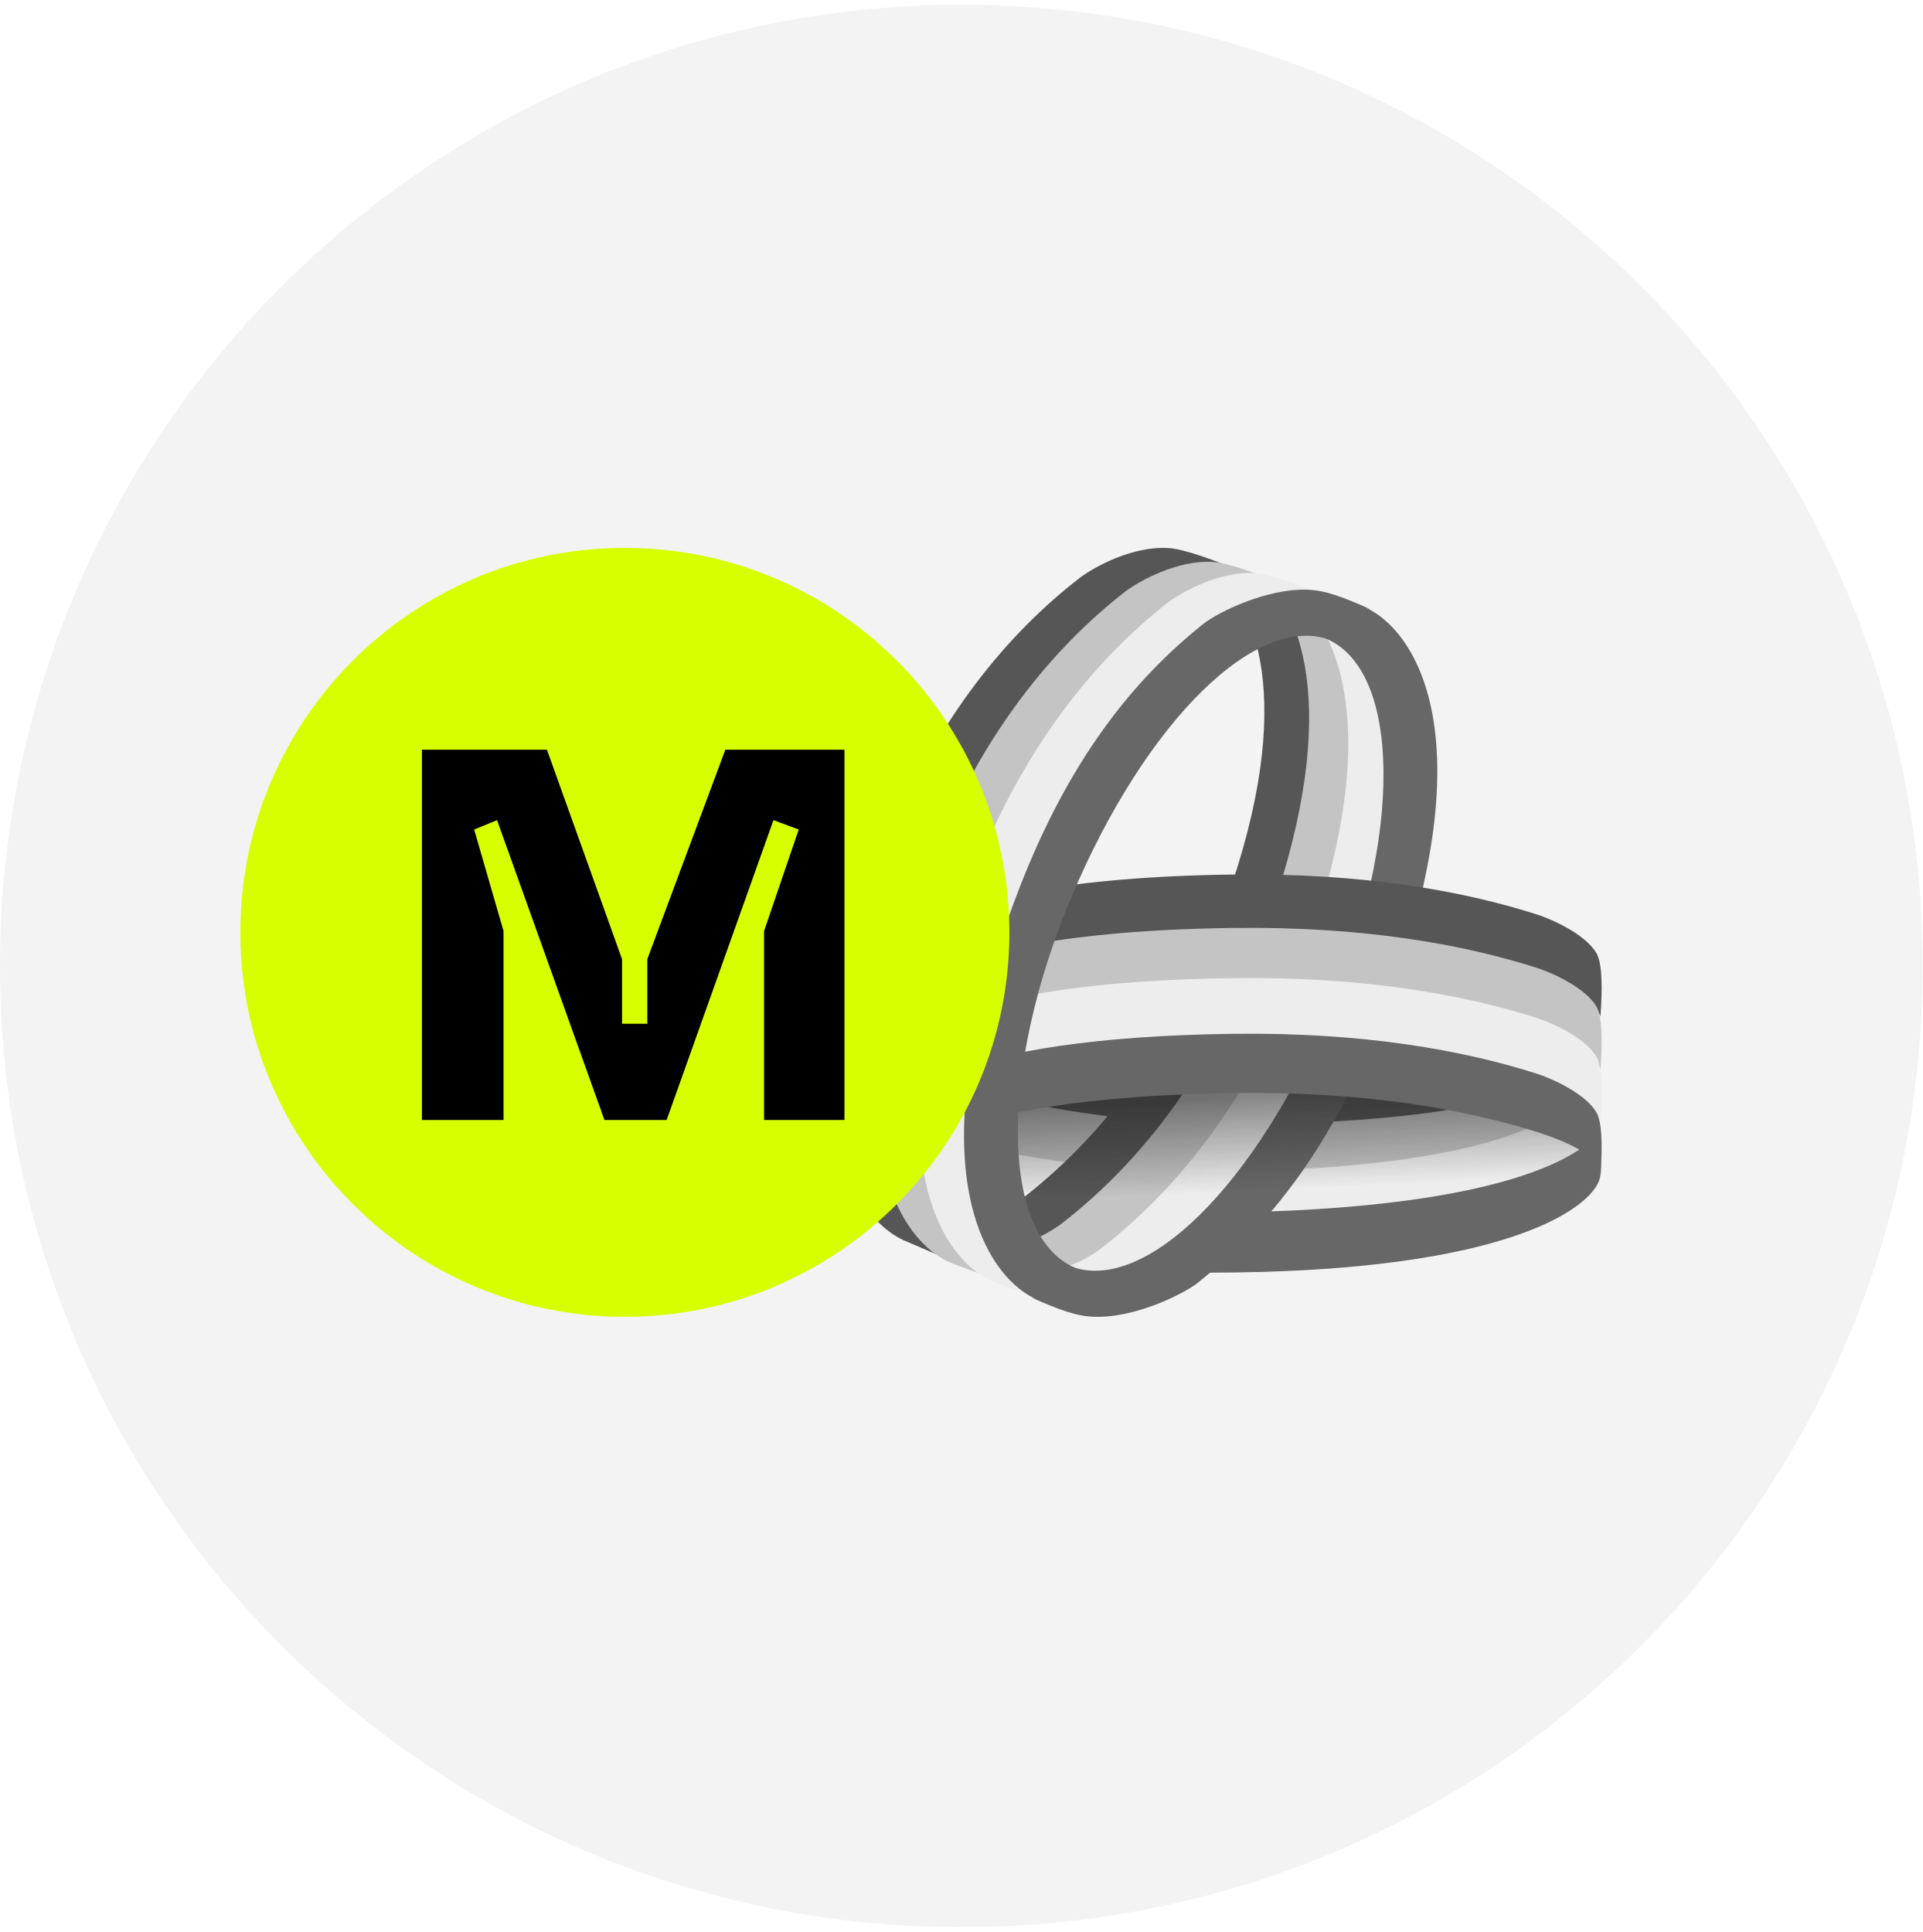
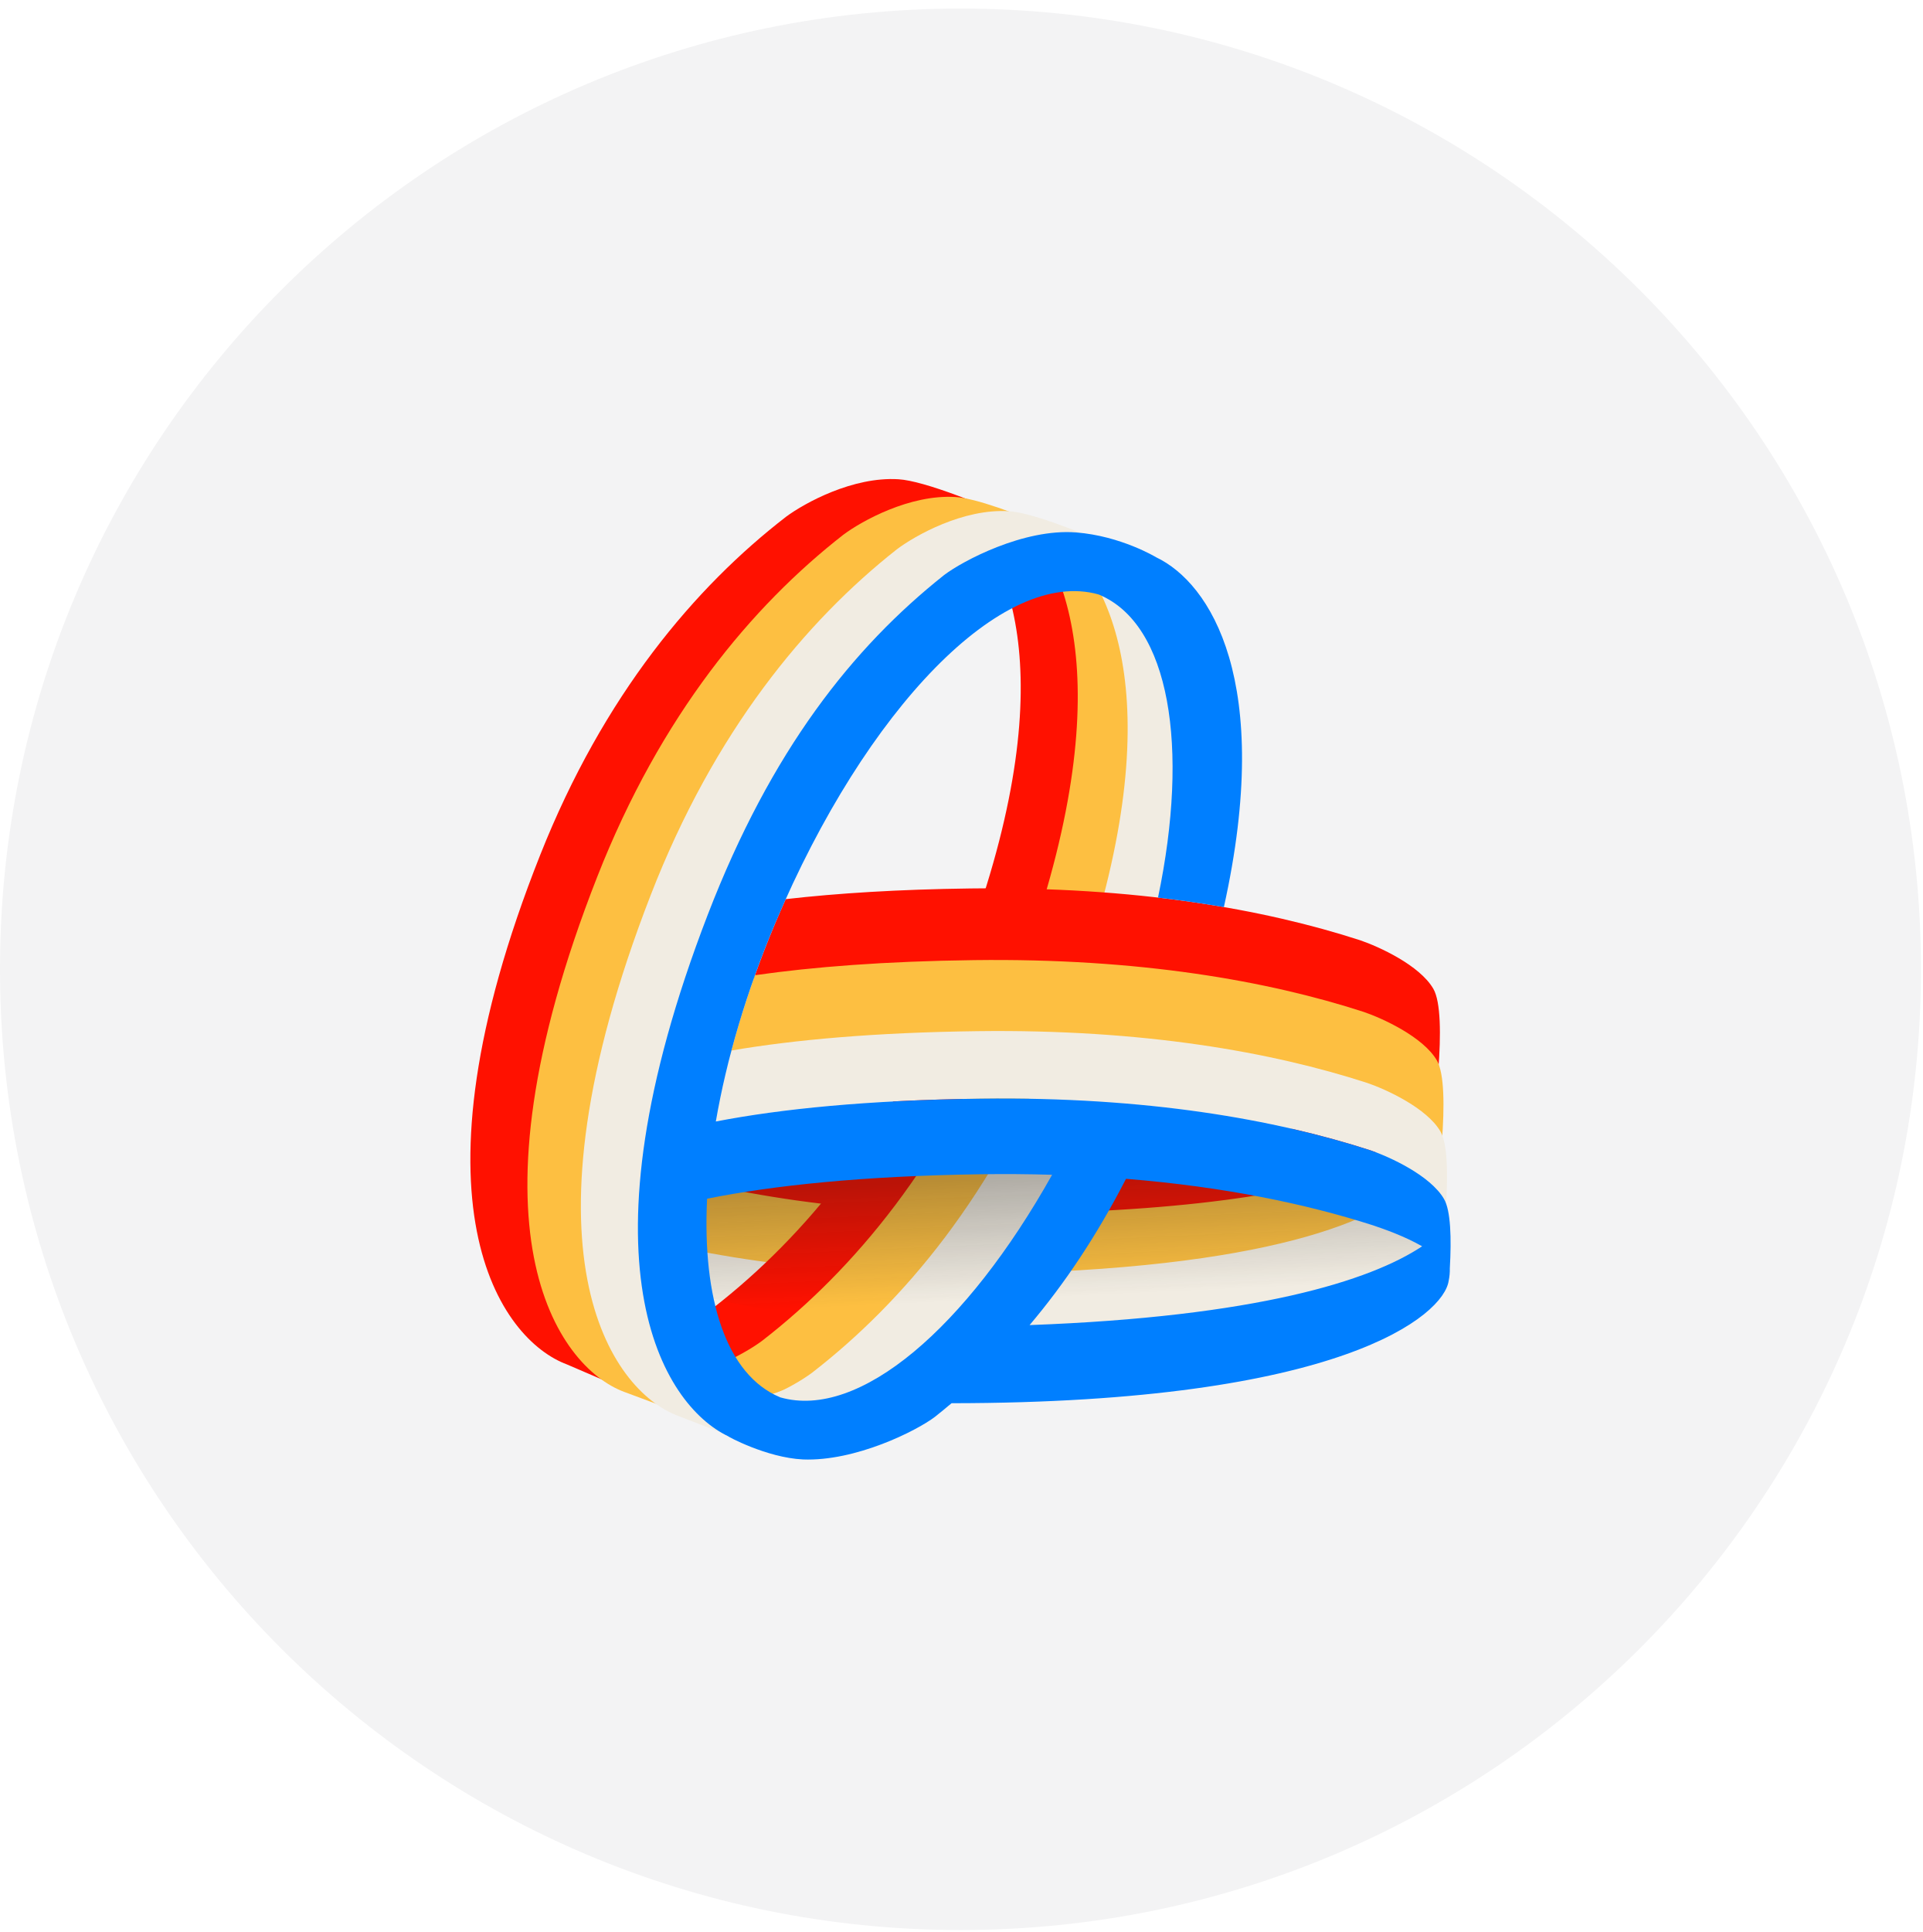
- <svg xmlns="http://www.w3.org/2000/svg" width="200" height="201" viewBox="0 0 200 201" fill="none">
-   <rect y="0.5" width="200" height="200" rx="100" fill="#F3F3F4" />
-   <g style="mix-blend-mode:luminosity">
-     <path d="M131.329 118.163C117.829 118.335 107.323 116.467 99.526 113.939C97.998 113.42 94.661 111.901 93.546 109.978C92.928 108.914 92.921 106.183 93.136 103.373C93.196 103.568 93.267 103.738 93.348 103.879C94.461 105.802 97.818 107.316 99.357 107.833C107.208 110.347 117.797 112.196 131.42 111.995C146.569 111.771 155.867 109.986 161.328 107.87C161.324 107.919 161.321 107.968 161.318 108.017C161.091 111.512 160.871 114.904 151.917 116.496C146.735 117.418 140.001 118.053 131.329 118.163Z" fill="#FF1100" />
-     <path d="M131.329 123.09C117.829 123.262 107.323 121.394 99.526 118.866C97.998 118.347 94.661 116.828 93.546 114.905C92.928 113.841 92.921 111.11 93.136 108.3C93.196 108.495 93.267 108.665 93.348 108.806C94.461 110.729 97.818 112.243 99.357 112.76C107.208 115.274 117.797 117.123 131.42 116.922C146.569 116.698 155.867 114.913 161.328 112.797C161.324 112.846 161.321 112.895 161.318 112.944C161.091 116.439 160.871 119.831 151.917 121.423C146.735 122.345 140.001 122.98 131.329 123.09Z" fill="#FDBF41" />
-     <path d="M164.542 118.065C164.668 121.226 157.561 127.642 128.129 128.017C114.629 128.189 104.123 126.321 96.326 123.793C94.797 123.274 91.461 121.755 90.346 119.832C89.728 118.768 89.721 116.037 89.936 113.227C89.996 113.422 90.067 113.592 90.148 113.733C91.261 115.656 94.618 117.17 96.157 117.687C104.008 120.201 114.597 122.05 128.22 121.849C151.677 121.502 161.107 117.412 163.982 114.148L164.542 118.065Z" fill="#F1ECE2" />
-     <path d="M129.167 60.365C134.597 62.308 142.636 73.047 131.349 100.466C126.171 113.042 118.735 121.525 111.275 127.078C109.772 128.151 105.835 130.242 102.112 130.02C100.654 129.933 97.901 129.022 94.752 127.778C95.482 127.97 96.104 128.089 96.584 128.118C100.308 128.343 104.245 126.23 105.748 125.145C113.208 119.534 120.644 110.961 125.821 98.252C135.14 75.376 131.286 63.989 126.602 59.609L129.167 60.365Z" fill="#FF1100" />
-     <path d="M133.822 60.677C139.252 62.676 147.291 73.725 136.004 101.933C130.826 114.871 123.39 123.599 115.931 129.312C114.427 130.416 110.49 132.567 106.767 132.339C105.309 132.249 102.556 131.311 99.407 130.031C100.137 130.229 100.759 130.352 101.239 130.382C104.963 130.613 108.9 128.439 110.403 127.323C117.863 121.55 125.299 112.73 130.476 99.655C139.795 76.121 135.941 64.406 131.257 59.899L133.822 60.677Z" fill="#FDBF41" />
-     <path d="M137.895 63.286C143.325 65.284 151.364 76.333 140.077 104.541C134.899 117.48 127.463 126.207 120.004 131.92C118.5 133.024 114.563 135.175 110.84 134.947C109.382 134.858 106.629 133.92 103.48 132.64C104.21 132.838 104.832 132.961 105.312 132.99C109.036 133.221 112.973 131.047 114.476 129.931C121.936 124.158 129.372 115.338 134.549 102.263C143.868 78.729 140.014 67.014 135.33 62.507L137.895 63.286Z" fill="#F1ECE2" />
-     <path d="M143.81 105.807C155.098 76.555 147.059 65.097 141.628 63.025L139.064 62.217C139.113 62.266 139.162 62.316 139.211 62.367C135.272 61.722 129.876 64.397 124.785 69.517C124.058 70.241 127.246 69.048 128.276 68.021C130.749 65.992 134.449 64.977 137.925 66.435C145.771 69.726 145.933 87.058 138.289 105.146C130.644 123.235 118.96 134.941 111.115 131.65C110.066 131.211 108.969 130.388 108.058 129.754C105.952 127.874 105.003 125.364 105.003 118.886L105.003 126.878C104.451 126.057 103.985 125.136 103.622 124.103C103.549 122.364 102.385 119.466 102.027 122.509C102.297 129.148 105.177 133.008 109.064 135.311L109.046 135.31C108.9 135.301 108.788 135.298 108.691 135.295C108.32 135.284 108.169 135.28 107.215 134.963C110.263 136.3 111.931 136.922 113.76 136.992C118.044 137.156 123.021 134.66 124.524 133.514C131.984 127.59 138.633 119.225 143.81 105.807Z" fill="#007FFF" />
-     <path d="M128.287 90.984C141.787 90.812 152.293 92.681 160.089 95.208C161.618 95.727 164.954 97.247 166.07 99.169C166.687 100.233 166.695 102.964 166.48 105.775C166.42 105.579 166.349 105.409 166.268 105.269C165.154 103.346 161.798 101.831 160.258 101.314C152.407 98.8 141.818 96.951 128.195 97.153C113.047 97.376 103.749 99.162 98.288 101.277C98.291 101.228 98.294 101.18 98.298 101.131C98.524 97.636 98.744 94.244 107.699 92.651C112.881 91.73 119.615 91.095 128.287 90.984Z" fill="#FF1100" />
-     <path d="M128.287 96.541C141.787 96.369 152.293 98.238 160.089 100.765C161.618 101.284 164.954 102.804 166.07 104.726C166.687 105.79 166.695 108.521 166.48 111.332C166.42 111.136 166.349 110.966 166.268 110.826C165.154 108.903 161.798 107.388 160.258 106.871C152.407 104.357 141.818 102.508 128.195 102.71C113.047 102.933 103.749 104.718 98.288 106.834C98.291 106.785 98.294 106.737 98.298 106.688C98.524 103.193 98.744 99.801 107.699 98.208C112.881 97.287 119.615 96.652 128.287 96.541Z" fill="#FDBF41" />
-     <path opacity="0.48" d="M164.474 119.904C164.606 119.798 164.606 119.787 164.474 119.681C164.167 119.428 163.838 119.208 163.502 118.998C162.379 118.3 161.179 117.767 159.95 117.305C159.669 117.199 159.396 117.071 159.097 117.017C159.015 116.921 158.893 116.913 158.787 116.878C157.64 116.486 156.472 116.166 155.301 115.858C155.203 115.85 155.108 115.829 155.023 115.78C154.475 115.657 153.926 115.532 153.381 115.41C152.366 115.184 151.346 114.988 150.324 114.812C149.566 114.681 148.806 114.559 148.046 114.442C147.452 114.352 146.859 114.26 146.26 114.216C146.162 114.2 146.064 114.181 145.964 114.167C143.869 113.904 141.771 113.705 139.665 113.556C138.29 113.461 136.915 113.385 135.538 113.33C133.739 113.259 131.938 113.227 130.137 113.227C127.904 113.227 125.673 113.284 123.446 113.395C120.871 113.523 118.302 113.724 115.74 114.018C115.322 114.067 114.898 114.094 114.485 114.187C114.4 114.162 114.318 114.187 114.233 114.195C112.408 114.426 110.591 114.711 108.784 115.062C107.717 115.269 106.655 115.497 105.6 115.755L105.579 115.79C105.579 115.79 105.306 119.819 105.91 123.753C106.951 124.006 107.998 124.232 109.047 124.433C109.984 124.612 110.925 124.784 111.87 124.922C113.195 125.118 114.522 125.316 115.854 125.458C117.149 125.596 118.442 125.741 119.74 125.838C120.508 125.895 121.274 125.963 122.042 126.01C123.178 126.078 124.317 126.135 125.454 126.176C126.492 126.214 127.53 126.243 128.569 126.257C130.23 126.279 131.893 126.271 133.554 126.235C135.154 126.2 136.754 126.137 138.351 126.045C140.255 125.936 142.157 125.781 144.057 125.58C146.952 125.273 149.831 124.86 152.684 124.275C155.176 123.764 157.64 123.139 160.029 122.236C161.07 121.845 162.09 121.396 163.06 120.842C163.552 120.562 164.029 120.257 164.474 119.901V119.904Z" fill="url(#paint0_linear_4978_3308)" />
-     <path d="M91.874 111.71C91.748 108.549 98.855 102.133 128.287 101.758C141.787 101.586 152.293 103.455 160.09 105.982C161.618 106.501 164.955 108.02 166.07 109.943C166.687 111.007 166.695 113.738 166.48 116.548C166.42 116.353 166.349 116.183 166.268 116.042C165.154 114.119 161.798 112.605 160.258 112.088C152.407 109.574 141.819 107.725 128.195 107.926C104.739 108.273 95.309 112.363 92.434 115.627L91.874 111.71Z" fill="#F1ECE2" />
-     <path d="M91.874 117.507C91.748 114.346 98.855 107.929 128.287 107.555C141.787 107.383 152.293 109.251 160.09 111.778C161.618 112.298 164.955 113.817 166.07 115.74C166.626 116.698 166.687 119.01 166.537 121.513C165.344 119.655 161.767 118.391 160.259 117.885C152.408 115.37 141.819 113.522 128.196 113.723C104.738 114.069 95.308 118.16 92.434 121.425L91.874 117.507Z" fill="#007FFF" />
-     <path d="M94.492 129.241C89.062 127.227 81.023 116.091 92.31 87.662C97.488 74.622 104.924 65.825 112.383 60.068C113.886 58.955 117.823 56.787 121.547 57.017C123.652 57.147 128.46 59.061 133.258 61.221C132.764 61.272 132.288 61.325 131.833 61.375C130.183 61.556 128.818 61.707 127.947 61.654C124.223 61.428 120.286 63.557 118.783 64.65C111.324 70.303 103.888 78.94 98.71 91.744C89.333 114.934 93.294 126.405 98.017 130.758L94.492 129.241Z" fill="#FF1100" />
-     <path d="M99.147 131.475C93.716 129.438 85.678 118.182 96.965 89.444C102.142 76.262 109.578 67.371 117.038 61.55C118.541 60.426 122.478 58.234 126.202 58.467C127.827 58.568 131.064 59.745 134.664 61.281C133.319 60.83 132.201 60.544 131.438 60.495C127.715 60.261 123.778 62.468 122.275 63.602C114.815 69.463 107.379 78.419 102.201 91.695C90.914 120.638 99.214 131.609 104.644 133.66L109.299 135.254L99.147 131.475Z" fill="#FDBF41" />
-     <path d="M103.511 133.418C98.08 131.36 90.041 119.983 101.329 90.936C106.506 77.613 113.942 68.626 121.402 62.743C122.905 61.606 126.842 59.391 130.566 59.626C132.248 59.732 135.657 61.003 139.407 62.635C138.139 62.23 137.083 61.974 136.354 61.927C132.63 61.687 128.723 63.677 127.22 64.838C119.76 70.846 112.324 80.024 107.147 93.631C97.509 118.96 104.189 131.377 109.008 135.543L103.511 133.418Z" fill="#F1ECE2" />
-     <path d="M105.983 92.54C94.695 121.792 102.734 133.251 108.165 135.323L110.729 136.13C110.68 136.081 110.631 136.031 110.582 135.981C114.521 136.626 119.917 133.951 125.008 128.831C125.735 128.106 122.547 129.3 121.517 130.326C119.044 132.355 115.344 133.371 111.868 131.912C104.022 128.621 103.86 111.29 111.504 93.201C119.149 75.113 130.833 63.406 138.678 66.697C139.727 67.137 140.824 67.96 141.735 68.593C143.841 70.473 144.79 72.984 144.79 79.462V71.469C145.342 72.291 145.808 73.212 146.171 74.245C146.244 75.984 147.408 78.882 147.766 75.839C147.496 69.199 144.616 65.34 140.729 63.036L140.747 63.037C140.893 63.047 141.005 63.05 141.102 63.053C141.473 63.063 141.624 63.068 142.578 63.384C139.53 62.047 137.862 61.425 136.033 61.355C131.749 61.191 126.772 63.688 125.269 64.833C117.809 70.757 111.16 79.123 105.983 92.54Z" fill="#007FFF" />
-     <path d="M130.638 126.081C153.404 125.429 162.9 121.432 166.024 118.176L166.322 120.904L166.464 120.762C166.557 121.072 166.591 121.773 166.449 122.418C166.051 125.198 157.779 132.404 125.736 132.404C124.566 132.404 123.452 132.39 122.391 132.364C124.778 130.238 126.814 128.149 128.56 126.125C129.244 126.116 129.937 126.102 130.638 126.081Z" fill="#007FFF" />
-   </g>
-   <path d="M105 97C105 74.909 87.091 57 65 57C42.909 57 25 74.909 25 97C25 119.091 42.909 137 65 137C87.091 137 105 119.091 105 97Z" fill="#D7FF00" />
-   <path d="M52.377 116.519H43.891V78H56.894L64.708 99.793V106.508H67.333V99.793L75.452 78H87.844V116.519H79.481V96.863L83.083 86.302L80.458 85.325L69.347 116.519H62.876L51.705 85.325L49.324 86.302L52.377 96.863V116.519Z" fill="black" />
+ <svg xmlns="http://www.w3.org/2000/svg" width="211" height="212" viewBox="0 0 211 212" fill="none">
+   <circle cx="105.422" cy="106.362" r="105.422" fill="#F3F3F4" />
+   <path d="M111.772 134.823C93.615 135.054 79.486 132.542 69.001 129.143C66.945 128.444 62.458 126.401 60.958 123.815C60.127 122.384 60.118 118.712 60.406 114.932C60.487 115.195 60.582 115.423 60.692 115.612C62.189 118.199 66.704 120.235 68.773 120.93C79.332 124.312 93.573 126.798 111.895 126.528C132.267 126.227 144.772 123.826 152.116 120.981C152.112 121.046 152.108 121.112 152.103 121.177C151.798 125.878 151.502 130.439 139.46 132.581C132.491 133.821 123.435 134.675 111.772 134.823Z" fill="#FF1100" />
+   <path d="M111.772 141.45C93.615 141.681 79.486 139.169 69.001 135.77C66.945 135.071 62.458 133.028 60.958 130.442C60.127 129.011 60.118 125.339 60.406 121.559C60.487 121.822 60.582 122.05 60.692 122.239C62.189 124.826 66.704 126.862 68.773 127.557C79.332 130.939 93.573 133.425 111.895 133.154C132.267 132.854 144.772 130.453 152.116 127.607C152.112 127.673 152.108 127.739 152.103 127.804C151.798 132.505 151.502 137.066 139.46 139.208C132.491 140.448 123.435 141.302 111.772 141.45Z" fill="#FDBF41" />
+   <path d="M156.44 134.691C156.609 138.942 147.051 147.571 107.468 148.075C89.312 148.306 75.183 145.794 64.697 142.395C62.641 141.696 58.154 139.653 56.654 137.067C55.824 135.636 55.814 131.964 56.103 128.184C56.184 128.447 56.279 128.675 56.388 128.864C57.886 131.451 62.4 133.487 64.47 134.182C75.029 137.564 89.269 140.05 107.591 139.779C139.138 139.314 151.819 133.812 155.686 129.423L156.44 134.691Z" fill="#F1ECE2" />
+   <path d="M108.864 57.092C116.168 59.704 126.979 74.148 111.799 111.022C104.836 127.935 94.835 139.345 84.803 146.812C82.781 148.256 77.487 151.068 72.479 150.77C70.518 150.653 66.816 149.426 62.581 147.753C63.563 148.012 64.399 148.173 65.045 148.212C70.053 148.513 75.348 145.672 77.369 144.213C87.402 136.666 97.402 125.137 104.365 108.045C116.898 77.28 111.714 61.965 105.415 56.074L108.864 57.092Z" fill="#FF1100" />
+   <path d="M115.124 57.512C122.427 60.2 133.239 75.059 118.058 112.995C111.095 130.396 101.095 142.134 91.063 149.817C89.041 151.302 83.746 154.195 78.738 153.888C76.778 153.768 73.075 152.506 68.84 150.785C69.822 151.051 70.658 151.216 71.305 151.256C76.313 151.567 81.608 148.643 83.629 147.142C93.661 139.378 103.662 127.517 110.625 109.932C123.158 78.281 117.974 62.526 111.675 56.465L115.124 57.512Z" fill="#FDBF41" />
+   <path d="M120.602 61.02C127.905 63.707 138.716 78.567 123.536 116.503C116.573 133.904 106.573 145.642 96.54 153.325C94.519 154.81 89.224 157.703 84.216 157.396C82.255 157.275 78.552 156.014 74.318 154.292C75.3 154.559 76.136 154.724 76.782 154.764C81.79 155.075 87.085 152.151 89.106 150.65C99.139 142.886 109.139 131.024 116.102 113.44C128.635 81.789 123.451 66.034 117.152 59.973L120.602 61.02Z" fill="#F1ECE2" />
+   <path d="M62.231 149.722C54.928 147.013 44.117 132.037 59.297 93.803C66.26 76.265 76.26 64.436 86.293 56.692C88.314 55.196 93.609 52.28 98.617 52.589C101.448 52.764 107.914 55.339 114.367 58.243C113.703 58.312 113.062 58.382 112.451 58.45C110.232 58.694 108.396 58.897 107.224 58.825C102.217 58.521 96.922 61.385 94.9 62.854C84.868 70.457 74.867 82.073 67.904 99.293C55.294 130.481 60.62 145.908 66.972 151.762L62.231 149.722Z" fill="#FF1100" />
+   <path d="M68.491 152.726C61.188 149.987 50.377 134.849 65.557 96.2C72.52 78.472 82.52 66.514 92.553 58.686C94.574 57.173 99.869 54.226 104.877 54.539C107.063 54.675 111.416 56.258 116.257 58.324C114.449 57.718 112.946 57.332 111.919 57.267C106.911 56.952 101.616 59.921 99.595 61.445C89.563 69.328 79.562 81.372 72.599 99.227C57.419 138.152 68.581 152.906 75.885 155.664L82.144 157.808L68.491 152.726Z" fill="#FDBF41" />
+   <path d="M74.36 155.339C67.057 152.572 56.245 137.27 71.425 98.206C78.388 80.288 88.389 68.201 98.421 60.29C100.443 58.761 105.738 55.781 110.746 56.097C113.008 56.24 117.592 57.949 122.636 60.144C120.931 59.6 119.511 59.256 118.53 59.193C113.522 58.87 108.268 61.546 106.246 63.108C96.214 71.187 86.213 83.531 79.25 101.83C66.288 135.894 75.272 152.595 81.753 158.197L74.36 155.339Z" fill="#F1ECE2" />
+   <path d="M82.721 107.413C89.078 106.525 96.873 105.927 106.384 105.787C124.706 105.516 138.946 108.002 149.505 111.384C151.575 112.079 156.09 114.116 157.587 116.702C157.696 116.891 157.791 117.12 157.873 117.382C158.161 113.603 158.151 109.93 157.321 108.499C155.821 105.913 151.334 103.87 149.278 103.172C138.792 99.773 124.663 97.26 106.507 97.491C98.61 97.592 91.908 98.016 86.24 98.664C85.857 99.515 85.481 100.378 85.111 101.252C84.239 103.317 83.442 105.374 82.721 107.413Z" fill="#FF1100" />
+   <path d="M80.165 115.724C80.906 112.879 81.806 109.963 82.864 107.011C89.264 106.092 97.175 105.478 106.898 105.355C125.054 105.123 139.184 107.636 149.669 111.035C151.725 111.733 156.212 113.777 157.712 116.362C158.542 117.793 158.552 121.466 158.264 125.246C158.182 124.983 158.088 124.755 157.978 124.565C156.481 121.979 151.966 119.942 149.896 119.247C139.338 115.866 125.097 113.38 106.775 113.65C95.74 113.813 87.013 114.592 80.165 115.724Z" fill="#FDBF41" />
+   <path d="M158.723 132.066C158.655 131.877 158.579 131.708 158.495 131.563C156.995 128.977 152.508 126.934 150.452 126.236C139.966 122.837 125.837 120.324 107.681 120.555C95.208 120.714 85.716 121.68 78.57 123.061C79.004 120.542 79.575 117.937 80.284 115.272C87.158 114.097 96.004 113.293 107.29 113.15C125.446 112.918 139.575 115.431 150.061 118.83C152.117 119.528 156.603 121.572 158.104 124.157C158.862 125.465 158.936 128.644 158.723 132.066Z" fill="#F1ECE2" />
+   <path opacity="0.3" d="M156.348 137.163C156.526 137.021 156.526 137.006 156.348 136.863C155.934 136.523 155.493 136.227 155.04 135.946C153.53 135.006 151.916 134.289 150.263 133.668C149.885 133.525 149.519 133.353 149.116 133.28C149.006 133.152 148.842 133.141 148.699 133.094C147.157 132.567 145.586 132.136 144.011 131.723C143.879 131.712 143.751 131.683 143.637 131.617C142.9 131.452 142.162 131.284 141.428 131.12C140.064 130.816 138.692 130.553 137.317 130.315C136.298 130.14 135.276 129.975 134.254 129.818C133.456 129.697 132.658 129.573 131.853 129.514C131.721 129.493 131.589 129.467 131.454 129.449C128.636 129.094 125.814 128.827 122.982 128.626C121.133 128.498 119.284 128.396 117.432 128.323C115.013 128.227 112.591 128.184 110.168 128.184C107.165 128.184 104.166 128.26 101.17 128.41C97.707 128.582 94.251 128.853 90.807 129.248C90.244 129.313 89.674 129.35 89.118 129.474C89.004 129.441 88.894 129.474 88.78 129.485C86.325 129.796 83.881 130.18 81.452 130.652C80.016 130.929 78.588 131.237 77.17 131.584L77.141 131.631C77.141 131.631 76.774 137.05 77.587 142.34C78.987 142.68 80.394 142.984 81.804 143.254C83.066 143.496 84.33 143.726 85.602 143.913C87.383 144.176 89.168 144.443 90.96 144.633C92.702 144.819 94.44 145.013 96.186 145.145C97.219 145.221 98.248 145.313 99.281 145.375C100.81 145.466 102.342 145.543 103.87 145.598C105.266 145.649 106.663 145.689 108.059 145.708C110.293 145.737 112.53 145.726 114.764 145.678C116.915 145.631 119.067 145.547 121.215 145.423C123.777 145.276 126.334 145.068 128.889 144.797C132.782 144.384 136.655 143.828 140.491 143.042C143.844 142.355 147.157 141.514 150.37 140.3C151.77 139.774 153.142 139.17 154.445 138.425C155.108 138.048 155.749 137.638 156.348 137.16V137.163Z" fill="url(#paint0_linear_488_10314)" />
+   <path fill-rule="evenodd" clip-rule="evenodd" d="M77.686 100.364C62.968 138.506 72.682 154.153 79.943 157.612C79.75 157.552 84.101 159.952 88.144 160.147C93.905 160.368 100.599 157.01 102.62 155.47C103.231 154.984 103.838 154.487 104.441 153.976C147.377 153.947 158.47 144.28 159.004 140.547C159.106 140.082 159.141 139.596 159.131 139.181C159.322 135.871 159.231 132.835 158.495 131.565C156.994 128.979 152.507 126.936 150.452 126.237C139.966 122.838 125.837 120.326 107.681 120.557C95.207 120.716 85.716 121.681 78.57 123.062C79.744 116.246 81.922 108.799 85.111 101.253C95.051 77.733 110.069 62.237 120.59 65.234C120.601 65.238 120.611 65.243 120.621 65.247C120.629 65.25 120.636 65.253 120.643 65.256C128.393 68.507 130.569 81.947 127.103 98.494C129.623 98.787 132.032 99.137 134.332 99.535C139.825 74.77 132.84 63.981 126.902 61.153C126.902 61.153 123.03 58.804 118.099 58.424C112.351 57.982 105.645 61.562 103.623 63.102C93.591 71.069 84.649 82.319 77.686 100.364ZM156.091 136.756C150.397 140.551 137.828 144.494 113.008 145.403C116.8 140.921 120.348 135.655 123.589 129.352C134.442 130.227 143.429 132.127 150.68 134.449C151.906 134.861 154.153 135.646 156.091 136.756ZM107.559 128.852C110.288 128.812 112.928 128.833 115.478 128.909C106.057 145.71 94.326 155.808 85.653 153.337L85.63 153.327L85.6 153.315C79.741 150.857 77.068 142.578 77.61 131.534C84.891 130.078 94.644 129.043 107.559 128.852Z" fill="#007FFF" />
  <defs>
-     <linearGradient id="paint0_linear_4978_3308" x1="137.227" y1="111.778" x2="137.777" y2="123.952" gradientUnits="userSpaceOnUse">
+     <linearGradient id="paint0_linear_488_10314" x1="119.704" y1="126.235" x2="120.443" y2="142.608" gradientUnits="userSpaceOnUse">
      <stop offset="0.16" stop-color="#191919" />
      <stop offset="0.97" stop-color="#191919" stop-opacity="0" />
    </linearGradient>
  </defs>
</svg>
